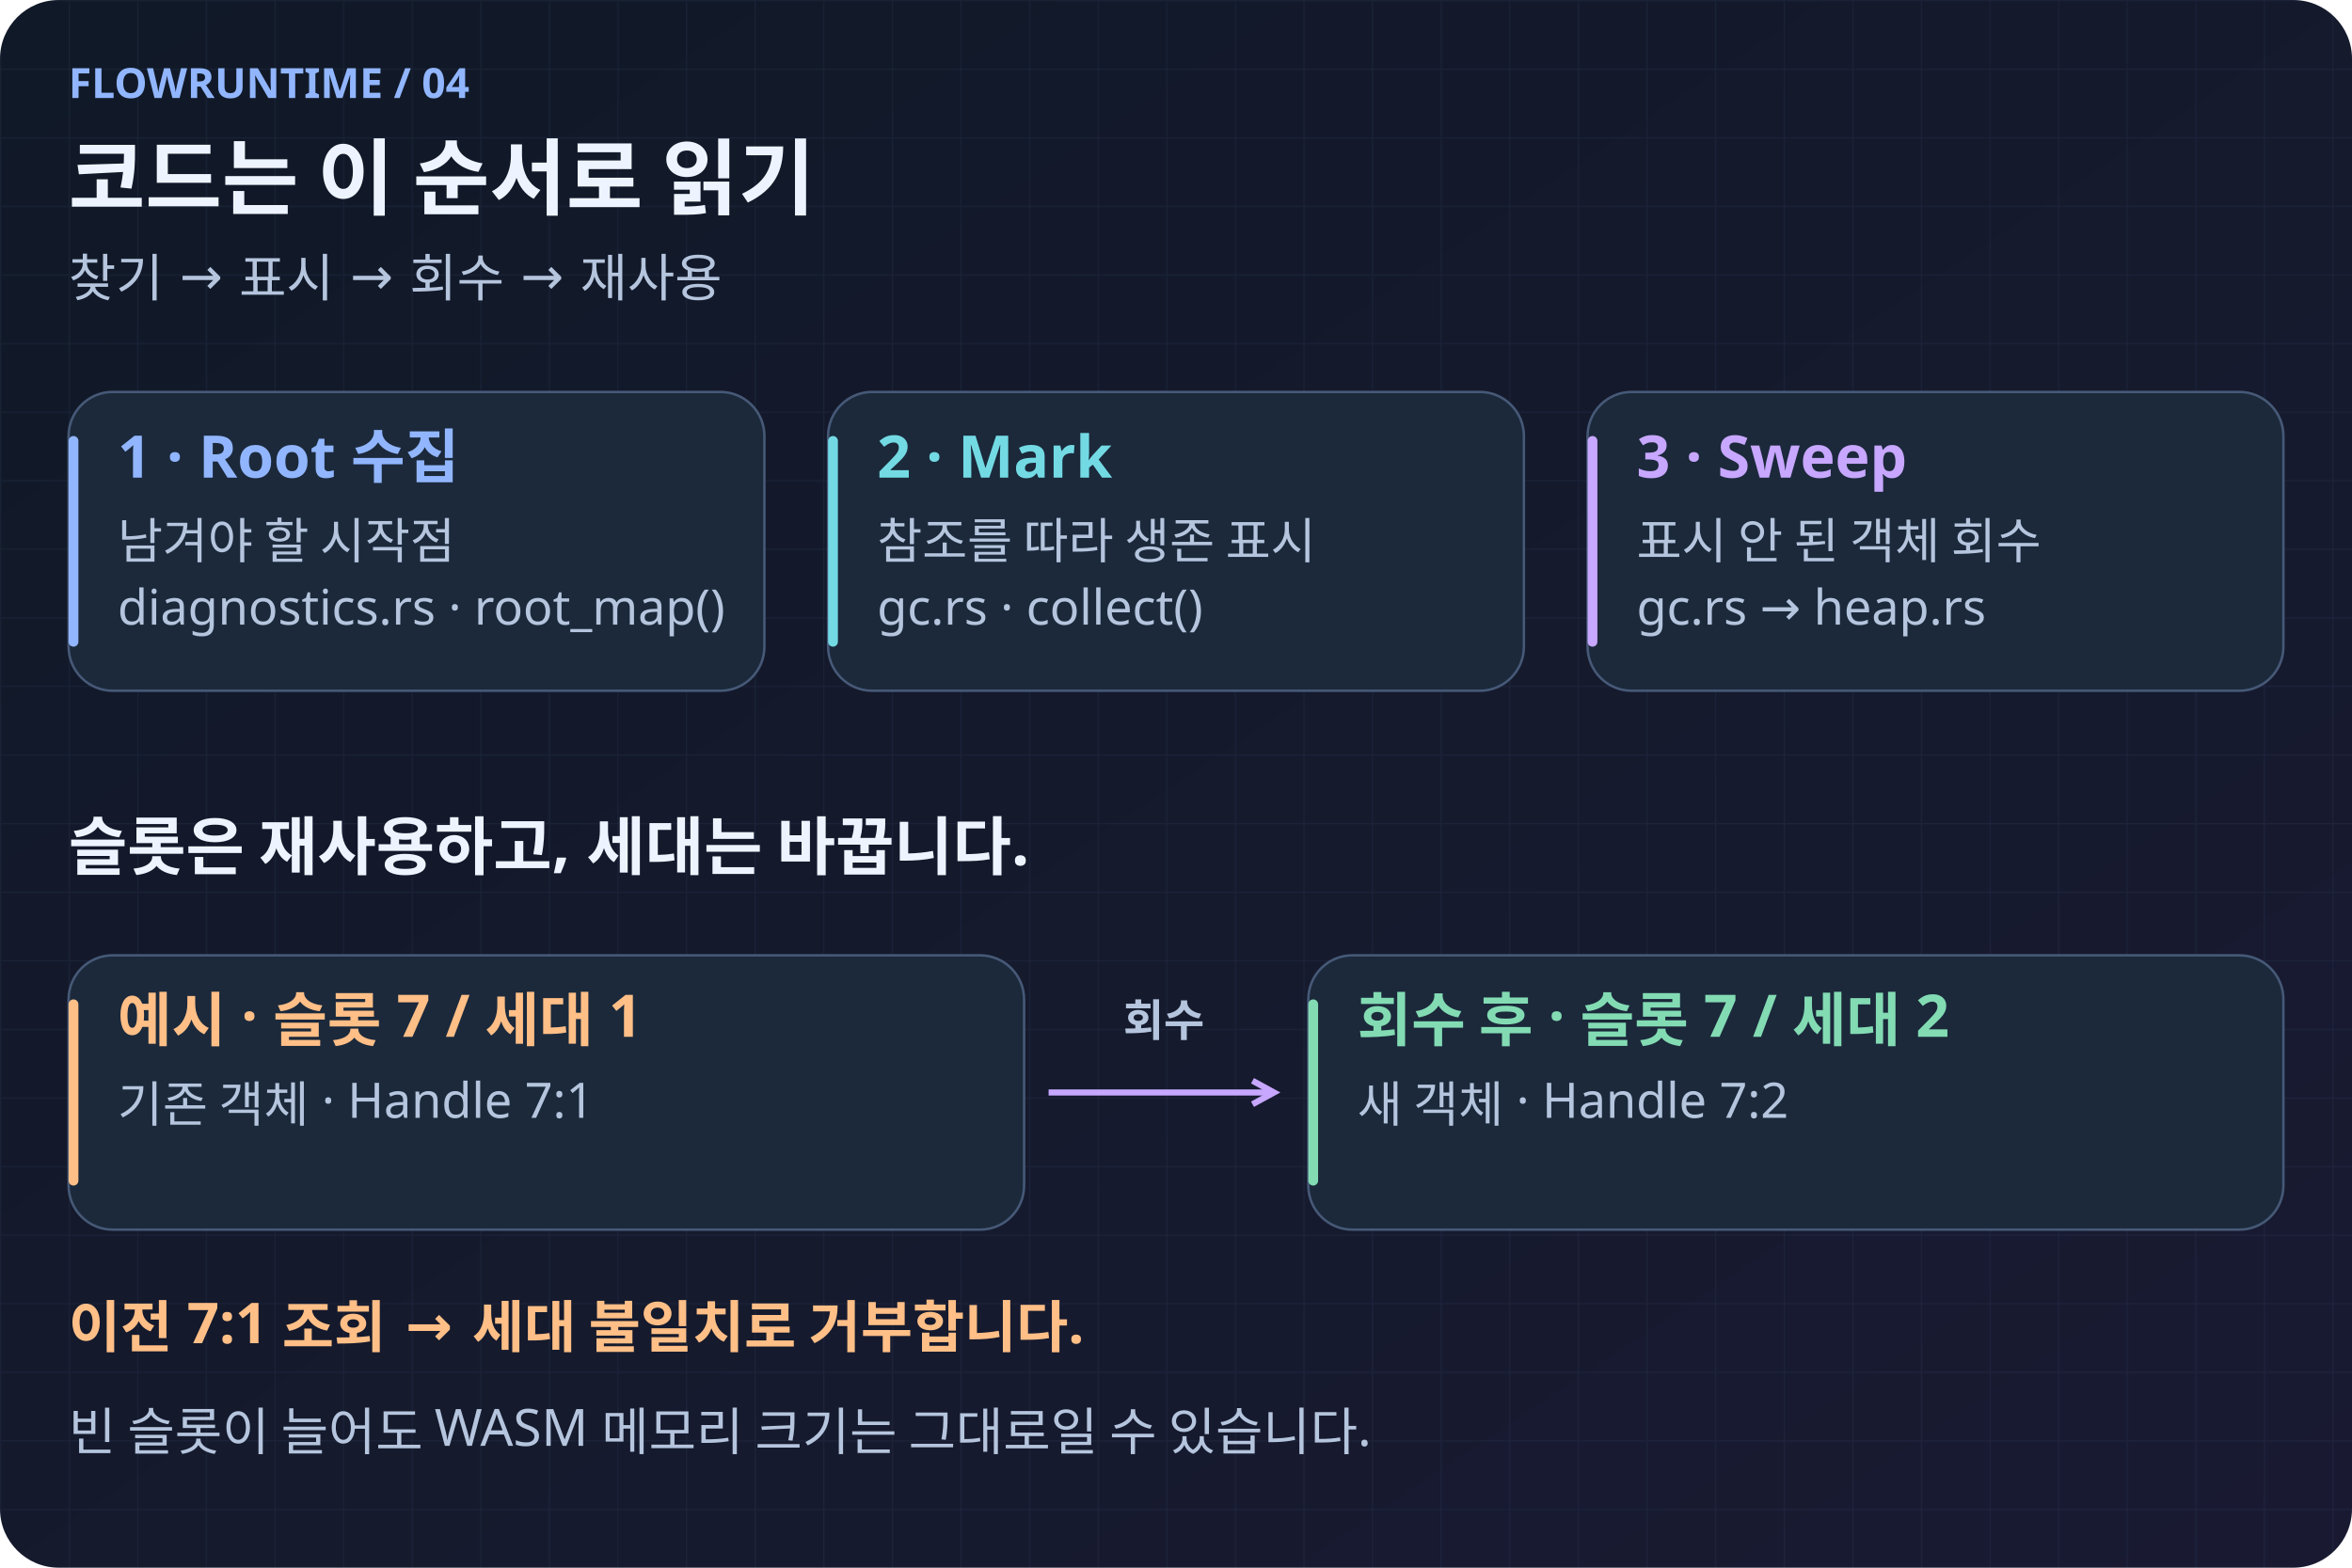
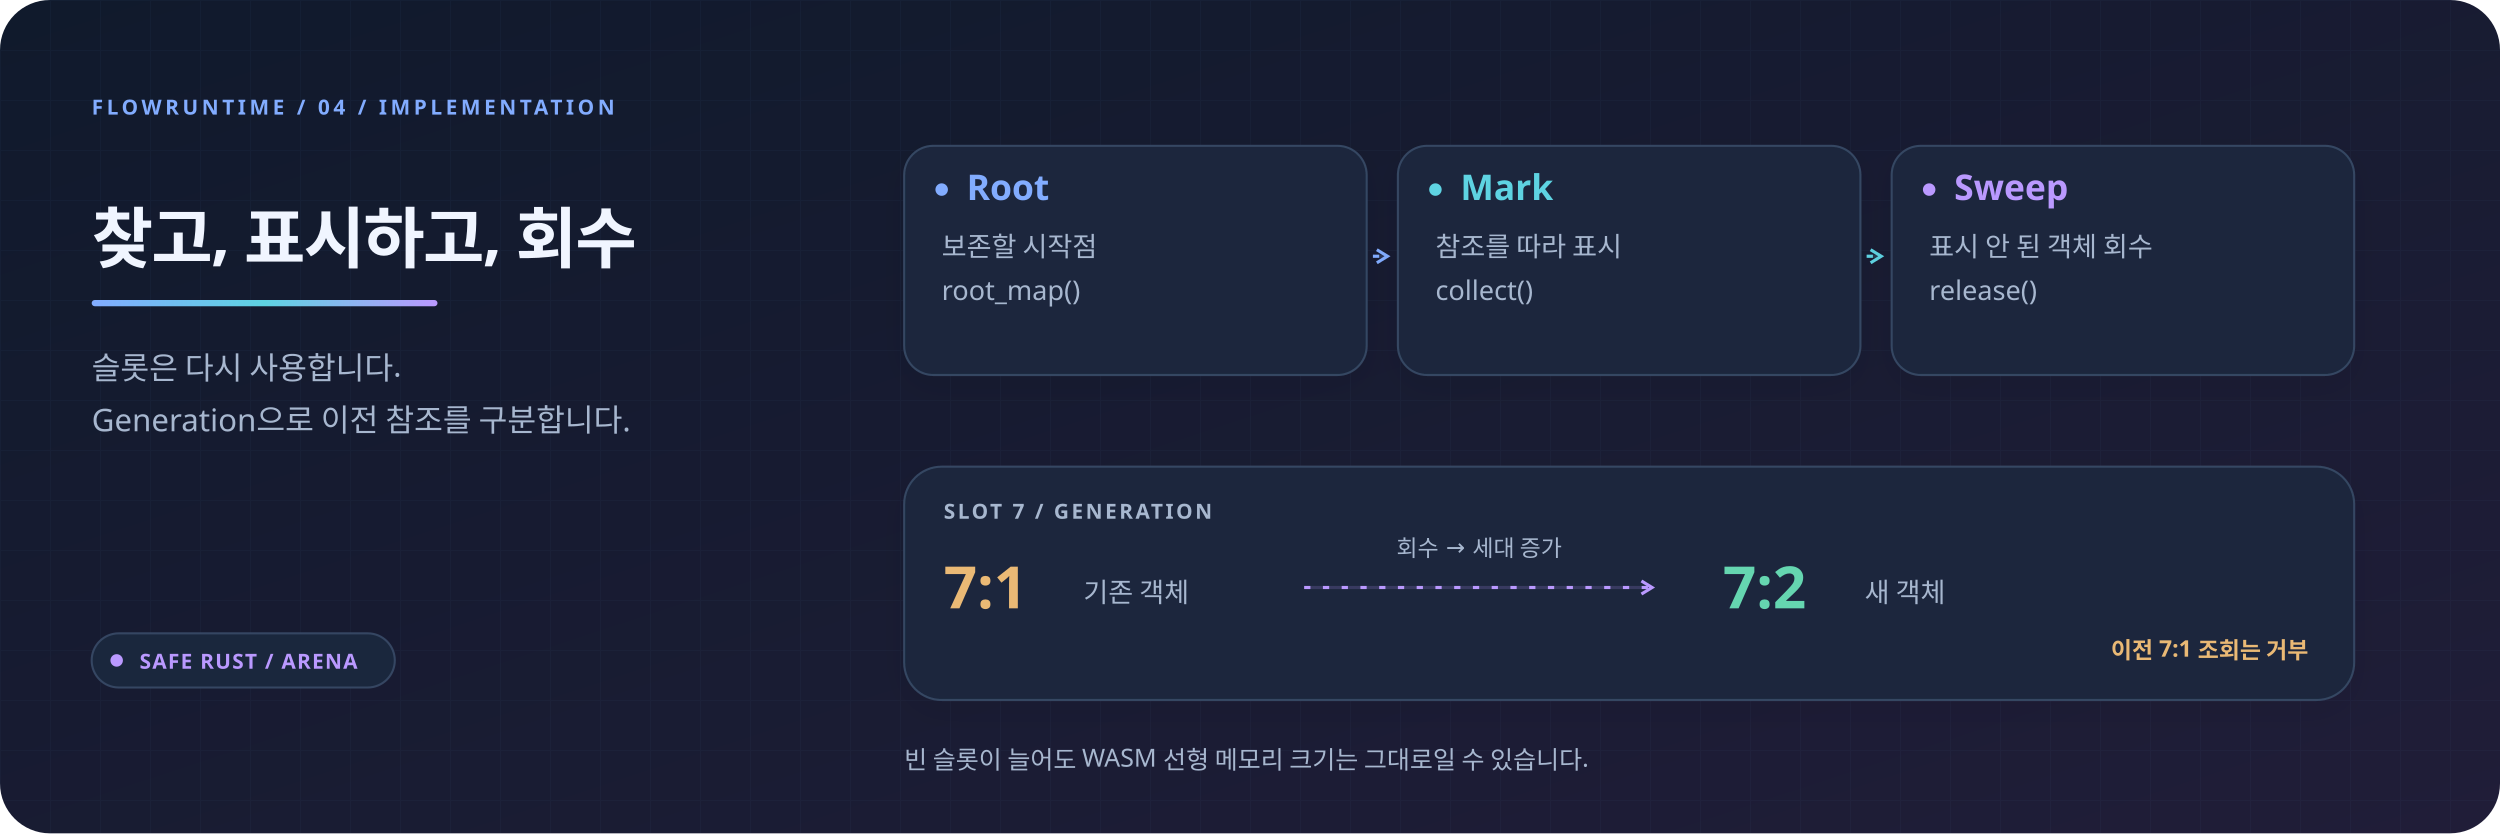
- <svg xmlns="http://www.w3.org/2000/svg" width="960" height="640" viewBox="0 0 960 640" role="img" aria-labelledby="title desc">
+ <svg xmlns="http://www.w3.org/2000/svg" width="1200" height="400" viewBox="0 0 1200 400" role="img" aria-labelledby="title desc">
  <defs>
    <linearGradient id="bg" x2="1" y2="1">
-       <stop stop-color="#101927" />
-       <stop offset="1" stop-color="#191a32" />
+       <stop stop-color="#101a2c" />
+       <stop offset="1" stop-color="#201d38" />
    </linearGradient>
-     <pattern id="grid" width="28" height="28" patternUnits="userSpaceOnUse">
-       <path d="M28 0H0V28" fill="none" stroke="#91b6ff" stroke-opacity=".055" />
+     <linearGradient id="accent">
+       <stop stop-color="#82acff" />
+       <stop offset=".5" stop-color="#5ed3e2" />
+       <stop offset="1" stop-color="#ba99ff" />
+     </linearGradient>
+     <pattern id="grid" width="24" height="24" patternUnits="userSpaceOnUse">
+       <path d="M24 0H0V24" fill="none" stroke="#82acff" stroke-opacity=".035" />
    </pattern>
+     <filter id="shadow" x="-20%" y="-30%" width="140%" height="170%">
+       <feDropShadow dx="0" dy="5" stdDeviation="8" flood-color="#000" flood-opacity=".07" />
+     </filter>
  </defs>
-   <style>text{font-family:'Malgun Gothic','Apple SD Gothic Neo','Segoe UI',sans-serif}</style>
-   <rect width="960" height="640" rx="24" fill="url(#bg)" />
-   <rect width="960" height="640" rx="24" fill="url(#grid)" />
-   <text x="28" y="40" font-size="17" fill="#91b6ff" font-weight="750" text-anchor="start">FLOWRUNTIME  /  04</text>
-   <text x="28" y="85" font-size="34" fill="#eef4ff" font-weight="800" text-anchor="start">코드는 이 순서로 읽기</text>
-   <text x="28" y="121" font-size="21" fill="#b5c5dd" font-weight="500" text-anchor="start">찾기 → 표시 → 회수 → 재사용</text>
-   <rect x="28" y="160" width="284" height="122" rx="18" fill="#1b293b" stroke="#465977" />
-   <rect x="28" y="178" width="4" height="86" rx="2" fill="#91b6ff" />
-   <text x="48" y="195" font-size="24" fill="#91b6ff" font-weight="750" text-anchor="start">1 · Root 수집</text>
-   <text x="48" y="228" font-size="20" fill="#b5c5dd" font-weight="500" text-anchor="start">남겨야 할 시작점</text>
-   <text x="48" y="255" font-size="20" fill="#b5c5dd" font-weight="500" text-anchor="start">diagnostics.rs · root_map()</text>
-   <rect x="338" y="160" width="284" height="122" rx="18" fill="#1b293b" stroke="#465977" />
-   <rect x="338" y="178" width="4" height="86" rx="2" fill="#73dae4" />
-   <text x="358" y="195" font-size="24" fill="#73dae4" font-weight="750" text-anchor="start">2 · Mark</text>
-   <text x="358" y="228" font-size="20" fill="#b5c5dd" font-weight="500" text-anchor="start">참조를 따라 생존 표시</text>
-   <text x="358" y="255" font-size="20" fill="#b5c5dd" font-weight="500" text-anchor="start">gc.rs · collect()</text>
-   <rect x="648" y="160" width="284" height="122" rx="18" fill="#1b293b" stroke="#465977" />
-   <rect x="648" y="178" width="4" height="86" rx="2" fill="#c7a7ff" />
-   <text x="668" y="195" font-size="24" fill="#c7a7ff" font-weight="750" text-anchor="start">3 · Sweep</text>
-   <text x="668" y="228" font-size="20" fill="#b5c5dd" font-weight="500" text-anchor="start">표시 안 된 객체 회수</text>
-   <text x="668" y="255" font-size="20" fill="#b5c5dd" font-weight="500" text-anchor="start">gc.rs → heap.rs</text>
-   <text x="28" y="355" font-size="26" fill="#eef4ff" font-weight="750" text-anchor="start">슬롯은 재사용하고, 세대는 바꿉니다.</text>
-   <rect x="28" y="390" width="390" height="112" rx="18" fill="#1b293b" stroke="#465977" />
-   <rect x="28" y="408" width="4" height="76" rx="2" fill="#ffbf87" />
-   <text x="48" y="425" font-size="24" fill="#ffbf87" font-weight="750" text-anchor="start">예시 · 슬롯 7 / 세대 1</text>
-   <text x="48" y="458" font-size="20" fill="#b5c5dd" font-weight="500" text-anchor="start">기존 객체 · Handle 7:1</text>
-   <path d="M428 446 L520 446" fill="none" stroke="#c7a7ff" stroke-width="2.5" />
-   <path d="M511.224 450.794 L520 446 L511.224 441.206" fill="none" stroke="#c7a7ff" stroke-width="2.5" />
-   <text x="475" y="423" font-size="18" fill="#b5c5dd" font-weight="650" text-anchor="middle">회수</text>
-   <rect x="534" y="390" width="398" height="112" rx="18" fill="#1b293b" stroke="#465977" />
-   <rect x="534" y="408" width="4" height="76" rx="2" fill="#83dbb3" />
-   <text x="554" y="425" font-size="24" fill="#83dbb3" font-weight="750" text-anchor="start">회수 후 · 슬롯 7 / 세대 2</text>
-   <text x="554" y="458" font-size="20" fill="#b5c5dd" font-weight="500" text-anchor="start">새 객체 · Handle 7:2</text>
-   <text x="28" y="550" font-size="23" fill="#ffbf87" font-weight="650" text-anchor="start">이전 7:1 조회 → 세대 불일치로 거부합니다.</text>
-   <text x="28" y="592" font-size="21" fill="#b5c5dd" font-weight="500" text-anchor="start">빈 슬롯이 늘어도 WASM 메모리 크기는 그대로일 수 있습니다.</text>
+   <style>text{font-family:'Segoe UI','Malgun Gothic','Apple SD Gothic Neo',sans-serif}.flow{animation:flow 1.8s linear infinite}.pulse{animation:pulse 3s ease-in-out infinite}@keyframes flow{to{stroke-dashoffset:-18}}@keyframes pulse{0%,100%{opacity:.45}50%{opacity:1}}@media(prefers-reduced-motion:reduce){.flow,.pulse{animation:none}}</style>
+   <rect width="1200" height="400" rx="24" fill="url(#bg)" />
+   <rect width="1200" height="400" rx="24" fill="url(#grid)" />
+   <text x="44" y="55" font-size="10" fill="#82acff" font-weight="800" text-anchor="start" letter-spacing="1.7">FLOWRUNTIME / 04 / IMPLEMENTATION</text>
+   <text x="44" y="126" font-size="32" fill="#f0f5ff" font-weight="800" text-anchor="start" letter-spacing="-0.8">찾고, 표시하고, 회수</text>
+   <rect x="44" y="144" width="166" height="3" rx="1.5" fill="url(#accent)" />
+   <text x="44" y="182" font-size="15" fill="#a7b7cf" font-weight="500" text-anchor="start" letter-spacing="0">슬롯은 다시 사용합니다.</text>
+   <text x="44" y="207" font-size="15" fill="#a7b7cf" font-weight="500" text-anchor="start" letter-spacing="0">Generation으로 이전 참조를 구분합니다.</text>
+   <rect x="44" y="304" width="145.5" height="26" rx="13" fill="#1a273d" stroke="#354662" />
+   <circle cx="56" cy="317" r="3" fill="#ba99ff" />
+   <text x="67" y="321" font-size="10" fill="#ba99ff" font-weight="750" text-anchor="start" letter-spacing="0.6">SAFE RUST / ARENA</text>
+   <rect x="434" y="70" width="222" height="110" rx="14" fill="#1a273d" stroke="#354662" filter="url(#shadow)" />
+   <circle cx="452" cy="91" r="3" fill="#82acff" />
+   <text x="464" y="96" font-size="17" fill="#82acff" font-weight="750" text-anchor="start" letter-spacing="0">Root</text>
+   <text x="452" y="123" font-size="13" fill="#a7b7cf" font-weight="500" text-anchor="start" letter-spacing="0">보존할 시작점</text>
+   <text x="452" y="144" font-size="13" fill="#a7b7cf" font-weight="500" text-anchor="start" letter-spacing="0">root_map()</text>
+   <path d="M659 123 L666 123" fill="none" stroke="#82acff" stroke-opacity=".18" stroke-width="1.5" />
+   <path d="M659 123 L666 123" fill="none" stroke="#82acff" stroke-width="1.5" stroke-dasharray="3 6" class="flow" />
+   <path d="M660.885 126.136 L666 123 L660.885 119.864" fill="none" stroke="#82acff" stroke-width="1.5" />
+   <rect x="671" y="70" width="222" height="110" rx="14" fill="#1a273d" stroke="#354662" filter="url(#shadow)" />
+   <circle cx="689" cy="91" r="3" fill="#5ed3e2" />
+   <text x="701" y="96" font-size="17" fill="#5ed3e2" font-weight="750" text-anchor="start" letter-spacing="0">Mark</text>
+   <text x="689" y="123" font-size="13" fill="#a7b7cf" font-weight="500" text-anchor="start" letter-spacing="0">참조를 따라 표시</text>
+   <text x="689" y="144" font-size="13" fill="#a7b7cf" font-weight="500" text-anchor="start" letter-spacing="0">collect()</text>
+   <path d="M896 123 L903 123" fill="none" stroke="#5ed3e2" stroke-opacity=".18" stroke-width="1.5" />
+   <path d="M896 123 L903 123" fill="none" stroke="#5ed3e2" stroke-width="1.5" stroke-dasharray="3 6" class="flow" />
+   <path d="M897.885 126.136 L903 123 L897.885 119.864" fill="none" stroke="#5ed3e2" stroke-width="1.5" />
+   <rect x="908" y="70" width="222" height="110" rx="14" fill="#1a273d" stroke="#354662" filter="url(#shadow)" />
+   <circle cx="926" cy="91" r="3" fill="#ba99ff" />
+   <text x="938" y="96" font-size="17" fill="#ba99ff" font-weight="750" text-anchor="start" letter-spacing="0">Sweep</text>
+   <text x="926" y="123" font-size="13" fill="#a7b7cf" font-weight="500" text-anchor="start" letter-spacing="0">표시 안 된 객체 회수</text>
+   <text x="926" y="144" font-size="13" fill="#a7b7cf" font-weight="500" text-anchor="start" letter-spacing="0">release()</text>
+   <rect x="434" y="224" width="696" height="112" rx="18" fill="#1a273d" stroke="#354662" filter="url(#shadow)" />
+   <text x="453" y="249" font-size="10" fill="#a7b7cf" font-weight="800" text-anchor="start" letter-spacing="1.2">SLOT 7 / GENERATION</text>
+   <text x="453" y="292" font-size="28" fill="#eab975" font-weight="800" text-anchor="start" letter-spacing="0">7:1</text>
+   <text x="520" y="289" font-size="13" fill="#a7b7cf" font-weight="500" text-anchor="start" letter-spacing="0">기존 객체</text>
+   <path d="M626 282 L793 282" fill="none" stroke="#ba99ff" stroke-opacity=".18" stroke-width="1.5" />
+   <path d="M626 282 L793 282" fill="none" stroke="#ba99ff" stroke-width="1.5" stroke-dasharray="3 6" class="flow" />
+   <path d="M787.885 285.136 L793 282 L787.885 278.864" fill="none" stroke="#ba99ff" stroke-width="1.5" />
+   <text x="710" y="267" font-size="11" fill="#a7b7cf" font-weight="500" text-anchor="middle" letter-spacing="0">회수 → 세대 증가</text>
+   <text x="827" y="292" font-size="28" fill="#65d6b0" font-weight="800" text-anchor="start" letter-spacing="0">7:2</text>
+   <text x="895" y="289" font-size="13" fill="#a7b7cf" font-weight="500" text-anchor="start" letter-spacing="0">새 객체</text>
+   <text x="1108" y="316" font-size="11" fill="#eab975" font-weight="650" text-anchor="end" letter-spacing="0">이전 7:1 조회는 거부</text>
+   <text x="434" y="369" font-size="12" fill="#a7b7cf" font-weight="500" text-anchor="start" letter-spacing="0">빈 슬롯이 늘어도 WASM 선형 메모리 크기는 그대로일 수 있습니다.</text>
</svg>
